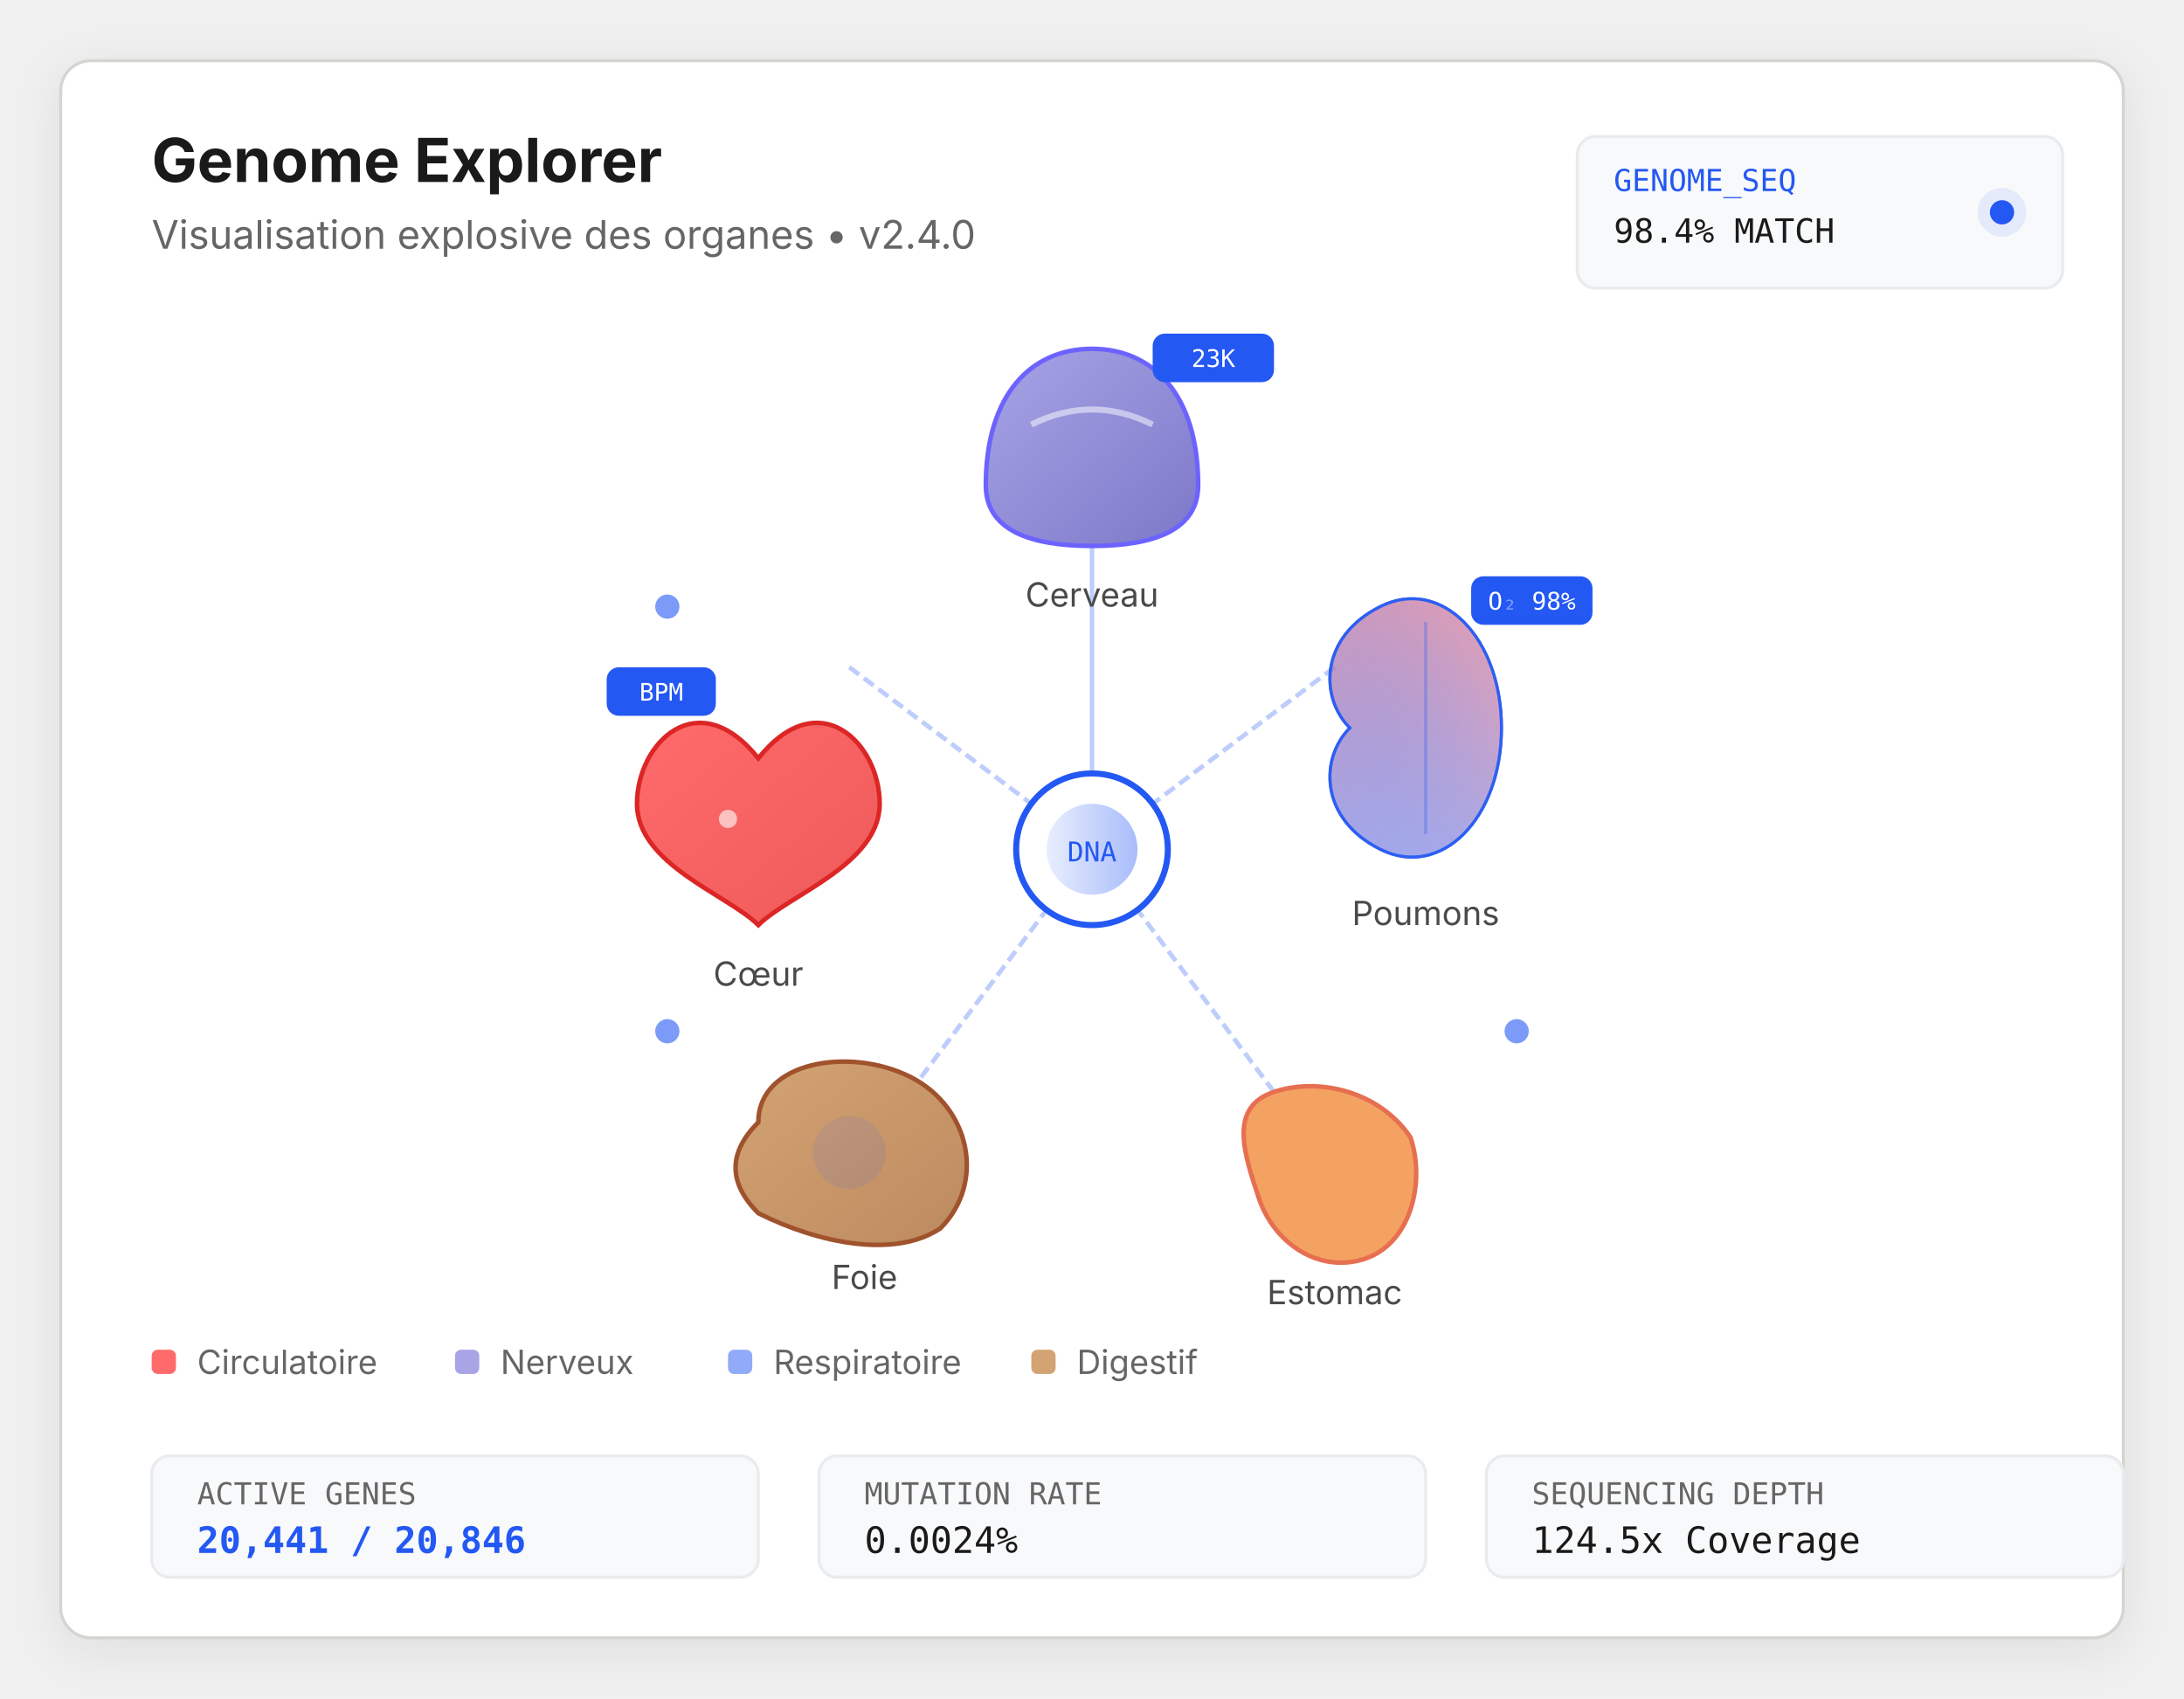
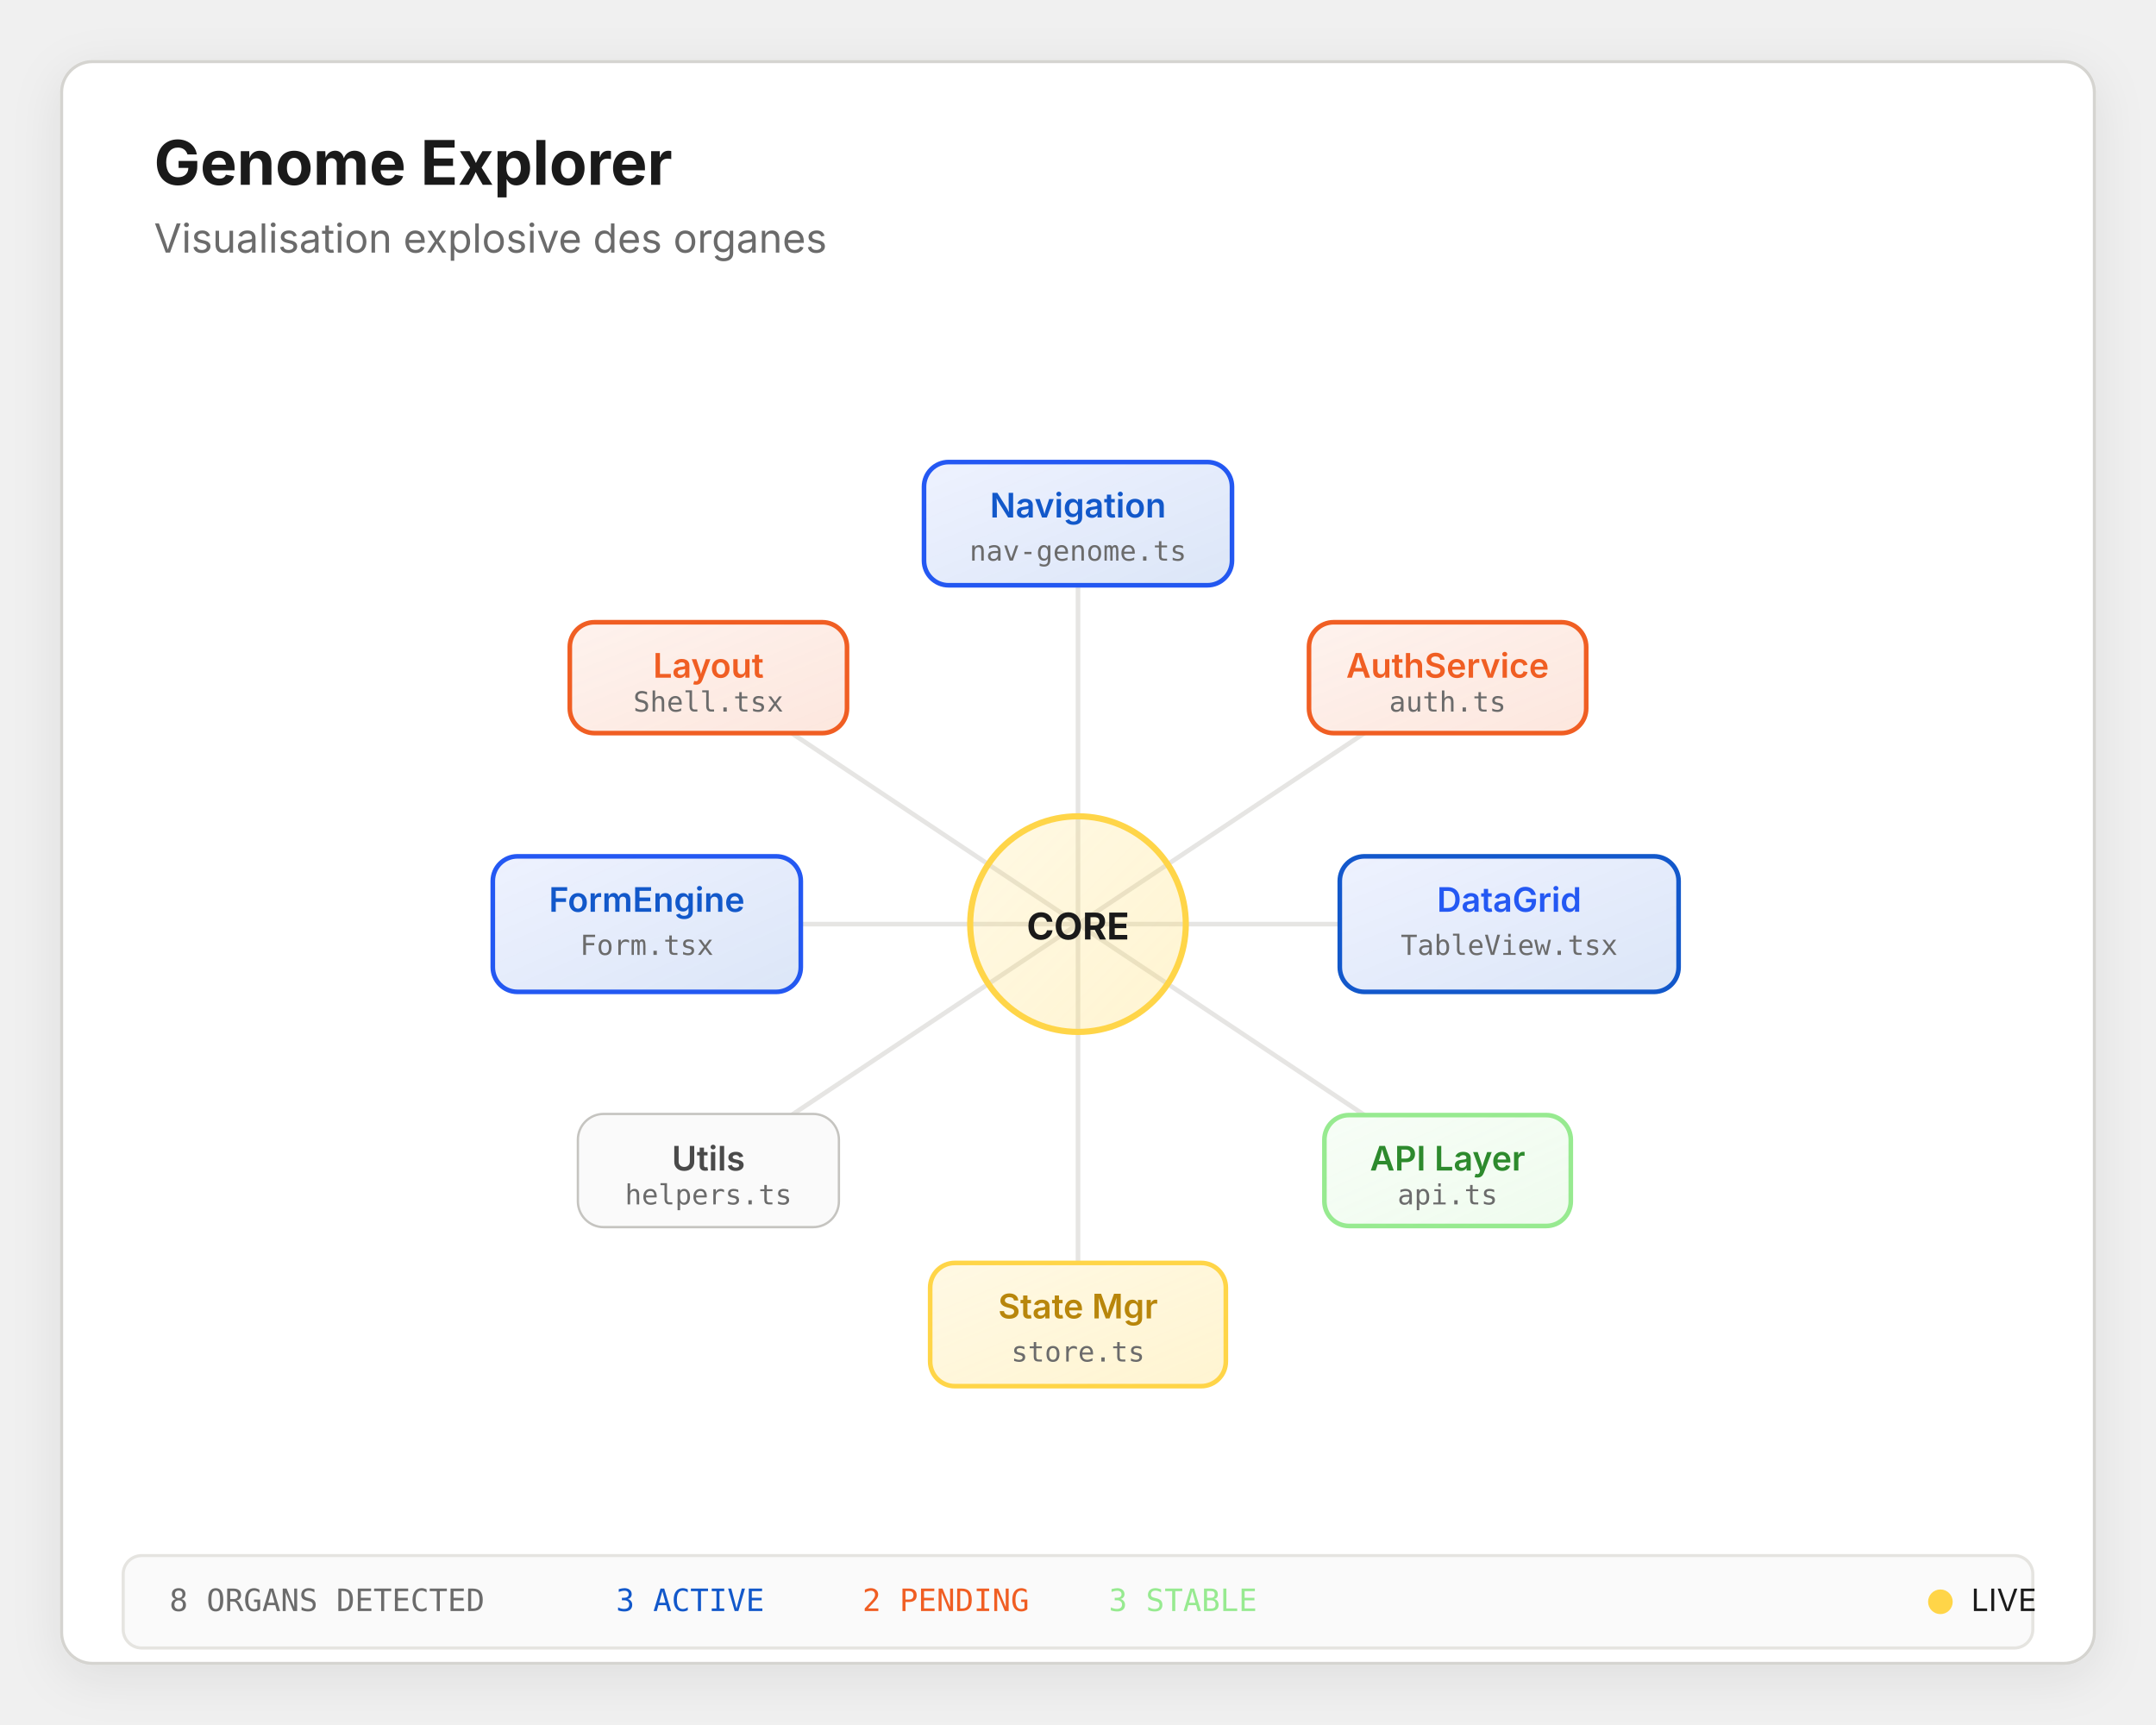
- <svg xmlns="http://www.w3.org/2000/svg" viewBox="0 0 720 560" fill="none">
+ <svg xmlns="http://www.w3.org/2000/svg" viewBox="0 0 700 560">
  <defs>
-     <filter id="cardShadow" x="-50%" y="-50%" width="200%" height="200%">
+     <filter id="shadow" x="-50%" y="-50%" width="200%" height="200%">
      <feDropShadow dx="0" dy="4" stdDeviation="8" flood-opacity="0.08" />
    </filter>
-     <linearGradient id="gradHeart" x1="0%" y1="0%" x2="100%" y2="100%">
-       <stop offset="0%" style="stop-color:#ff6b6b;stop-opacity:1" />
-       <stop offset="100%" style="stop-color:#ee5a5a;stop-opacity:1" />
+     <linearGradient id="grad-blue" x1="0%" y1="0%" x2="100%" y2="100%">
+       <stop offset="0%" stop-color="#2458f3" stop-opacity="0.08" />
+       <stop offset="100%" stop-color="#1258ca" stop-opacity="0.15" />
    </linearGradient>
-     <linearGradient id="gradLung" x1="0%" y1="0%" x2="100%" y2="100%">
-       <stop offset="0%" style="stop-color:#ff8e8e;stop-opacity:0.8" />
-       <stop offset="100%" style="stop-color:#2458f3;stop-opacity:0.3" />
+     <linearGradient id="grad-orange" x1="0%" y1="0%" x2="100%" y2="100%">
+       <stop offset="0%" stop-color="#f05e23" stop-opacity="0.08" />
+       <stop offset="100%" stop-color="#f05e23" stop-opacity="0.15" />
    </linearGradient>
-     <linearGradient id="gradBrain" x1="0%" y1="0%" x2="100%" y2="100%">
-       <stop offset="0%" style="stop-color:#a8a4e6;stop-opacity:1" />
-       <stop offset="100%" style="stop-color:#7c78c8;stop-opacity:1" />
+     <linearGradient id="grad-gold" x1="0%" y1="0%" x2="100%" y2="100%">
+       <stop offset="0%" stop-color="#ffd548" stop-opacity="0.15" />
+       <stop offset="100%" stop-color="#ffd548" stop-opacity="0.25" />
    </linearGradient>
-     <linearGradient id="gradLiver" x1="0%" y1="0%" x2="100%" y2="100%">
-       <stop offset="0%" style="stop-color:#d4a373;stop-opacity:1" />
-       <stop offset="100%" style="stop-color:#bc8a5f;stop-opacity:1" />
-     </linearGradient>
-     <linearGradient id="gradAccent" x1="0%" y1="0%" x2="100%" y2="0%">
-       <stop offset="0%" style="stop-color:#2458f3;stop-opacity:0.1" />
-       <stop offset="100%" style="stop-color:#2458f3;stop-opacity:0.4" />
+     <linearGradient id="grad-green" x1="0%" y1="0%" x2="100%" y2="100%">
+       <stop offset="0%" stop-color="#97ea90" stop-opacity="0.08" />
+       <stop offset="100%" stop-color="#97ea90" stop-opacity="0.15" />
    </linearGradient>
  </defs>
  <g id="component_root">
-     <rect x="20" y="20" width="680" height="520" rx="10" fill="#ffffff" filter="url(#cardShadow)" />
-     <rect x="20" y="20" width="680" height="520" rx="10" stroke="#d5d4d0" stroke-width="1" />
-     <text x="50" y="60" font-family="Plus Jakarta Sans, Inter, sans-serif" font-weight="700" font-size="20" fill="#1a1a1a">Genome Explorer</text>
-     <text x="50" y="82" font-family="Inter, system-ui, sans-serif" font-size="13" fill="#666666">Visualisation explosive des organes • v2.4.0</text>
-     <g transform="translate(520, 45)">
-       <rect x="0" y="0" width="160" height="50" rx="6" fill="#f8f9fa" stroke="#e9ecef" stroke-width="1" />
-       <text x="12" y="18" font-family="Roboto Mono, monospace" font-size="10" fill="#2458f3">GENOME_SEQ</text>
-       <text x="12" y="35" font-family="Roboto Mono, monospace" font-size="11" fill="#1a1a1a">98.4% MATCH</text>
-       <circle cx="140" cy="25" r="8" fill="#2458f3" opacity="0.1" />
-       <circle cx="140" cy="25" r="4" fill="#2458f3" />
+     <rect x="20" y="20" width="660" height="520" rx="10" fill="#ffffff" filter="url(#shadow)" stroke="#d5d4d0" stroke-width="1" />
+     <text x="50" y="60" font-family="Plus Jakarta Sans, Inter, sans-serif" font-size="20" font-weight="700" fill="#1a1a1a">Genome Explorer</text>
+     <text x="50" y="82" font-family="Inter, system-ui, sans-serif" font-size="13" fill="#6b6b6b">Visualisation explosive des organes</text>
+     <g transform="translate(350, 300)">
+       <g stroke="#d5d4d0" stroke-width="1.5" fill="none" opacity="0.6">
+         <line x1="0" y1="0" x2="-120" y2="-80" />
+         <line x1="0" y1="0" x2="120" y2="-80" />
+         <line x1="0" y1="0" x2="-140" y2="0" />
+         <line x1="0" y1="0" x2="140" y2="0" />
+         <line x1="0" y1="0" x2="-120" y2="80" />
+         <line x1="0" y1="0" x2="120" y2="80" />
+         <line x1="0" y1="0" x2="0" y2="-130" />
+         <line x1="0" y1="0" x2="0" y2="130" />
+       </g>
+       <circle cx="0" cy="0" r="35" fill="url(#grad-gold)" stroke="#ffd548" stroke-width="2" />
+       <text x="0" y="5" text-anchor="middle" font-family="Plus Jakarta Sans, Inter, sans-serif" font-size="12" font-weight="700" fill="#1a1a1a">CORE</text>
+       <g transform="translate(0, -130)">
+         <rect x="-50" y="-20" width="100" height="40" rx="8" fill="#ffffff" stroke="#2458f3" stroke-width="1.5" />
+         <rect x="-50" y="-20" width="100" height="40" rx="8" fill="url(#grad-blue)" />
+         <text x="0" y="-2" text-anchor="middle" font-family="Inter, system-ui, sans-serif" font-size="11" font-weight="600" fill="#1258ca">Navigation</text>
+         <text x="0" y="12" text-anchor="middle" font-family="Roboto Mono, monospace" font-size="9" fill="#6b6b6b">nav-genome.ts</text>
+       </g>
+       <g transform="translate(120, -80)">
+         <rect x="-45" y="-18" width="90" height="36" rx="8" fill="#ffffff" stroke="#f05e23" stroke-width="1.5" />
+         <rect x="-45" y="-18" width="90" height="36" rx="8" fill="url(#grad-orange)" />
+         <text x="0" y="0" text-anchor="middle" font-family="Inter, system-ui, sans-serif" font-size="11" font-weight="600" fill="#f05e23">AuthService</text>
+         <text x="0" y="11" text-anchor="middle" font-family="Roboto Mono, monospace" font-size="9" fill="#6b6b6b">auth.ts</text>
+       </g>
+       <g transform="translate(140, 0)">
+         <rect x="-55" y="-22" width="110" height="44" rx="8" fill="#ffffff" stroke="#1258ca" stroke-width="1.5" />
+         <rect x="-55" y="-22" width="110" height="44" rx="8" fill="url(#grad-blue)" />
+         <text x="0" y="-4" text-anchor="middle" font-family="Inter, system-ui, sans-serif" font-size="11" font-weight="600" fill="#2458f3">DataGrid</text>
+         <text x="0" y="10" text-anchor="middle" font-family="Roboto Mono, monospace" font-size="9" fill="#6b6b6b">TableView.tsx</text>
+       </g>
+       <g transform="translate(120, 80)">
+         <rect x="-40" y="-18" width="80" height="36" rx="8" fill="#ffffff" stroke="#97ea90" stroke-width="1.5" />
+         <rect x="-40" y="-18" width="80" height="36" rx="8" fill="url(#grad-green)" />
+         <text x="0" y="0" text-anchor="middle" font-family="Inter, system-ui, sans-serif" font-size="11" font-weight="600" fill="#2d8a2d">API Layer</text>
+         <text x="0" y="11" text-anchor="middle" font-family="Roboto Mono, monospace" font-size="9" fill="#6b6b6b">api.ts</text>
+       </g>
+       <g transform="translate(0, 130)">
+         <rect x="-48" y="-20" width="96" height="40" rx="8" fill="#ffffff" stroke="#ffd548" stroke-width="1.5" />
+         <rect x="-48" y="-20" width="96" height="40" rx="8" fill="url(#grad-gold)" />
+         <text x="0" y="-2" text-anchor="middle" font-family="Inter, system-ui, sans-serif" font-size="11" font-weight="600" fill="#b8860b">State Mgr</text>
+         <text x="0" y="12" text-anchor="middle" font-family="Roboto Mono, monospace" font-size="9" fill="#6b6b6b">store.ts</text>
+       </g>
+       <g transform="translate(-120, 80)">
+         <rect x="-42" y="-18" width="84" height="36" rx="8" fill="#ffffff" stroke="#c5c4c0" stroke-width="1.5" />
+         <rect x="-42" y="-18" width="84" height="36" rx="8" fill="#fafafa" />
+         <text x="0" y="0" text-anchor="middle" font-family="Inter, system-ui, sans-serif" font-size="11" font-weight="600" fill="#4a4a4a">Utils</text>
+         <text x="0" y="11" text-anchor="middle" font-family="Roboto Mono, monospace" font-size="9" fill="#6b6b6b">helpers.ts</text>
+       </g>
+       <g transform="translate(-140, 0)">
+         <rect x="-50" y="-22" width="100" height="44" rx="8" fill="#ffffff" stroke="#2458f3" stroke-width="1.5" />
+         <rect x="-50" y="-22" width="100" height="44" rx="8" fill="url(#grad-blue)" />
+         <text x="0" y="-4" text-anchor="middle" font-family="Inter, system-ui, sans-serif" font-size="11" font-weight="600" fill="#1258ca">FormEngine</text>
+         <text x="0" y="10" text-anchor="middle" font-family="Roboto Mono, monospace" font-size="9" fill="#6b6b6b">Form.tsx</text>
+       </g>
+       <g transform="translate(-120, -80)">
+         <rect x="-45" y="-18" width="90" height="36" rx="8" fill="#ffffff" stroke="#f05e23" stroke-width="1.5" />
+         <rect x="-45" y="-18" width="90" height="36" rx="8" fill="url(#grad-orange)" />
+         <text x="0" y="0" text-anchor="middle" font-family="Inter, system-ui, sans-serif" font-size="11" font-weight="600" fill="#f05e23">Layout</text>
+         <text x="0" y="11" text-anchor="middle" font-family="Roboto Mono, monospace" font-size="9" fill="#6b6b6b">Shell.tsx</text>
+       </g>
    </g>
-     <g transform="translate(360, 280)">
-       <g opacity="0.3">
-         <line x1="-80" y1="-60" x2="0" y2="0" stroke="#2458f3" stroke-width="1.5" stroke-dasharray="4 2" />
-         <line x1="80" y1="-60" x2="0" y2="0" stroke="#2458f3" stroke-width="1.5" stroke-dasharray="4 2" />
-         <line x1="0" y1="-100" x2="0" y2="0" stroke="#2458f3" stroke-width="1.5" />
-         <line x1="-60" y1="80" x2="0" y2="0" stroke="#2458f3" stroke-width="1.5" stroke-dasharray="4 2" />
-         <line x1="60" y1="80" x2="0" y2="0" stroke="#2458f3" stroke-width="1.5" stroke-dasharray="4 2" />
-       </g>
-       <circle cx="0" cy="0" r="25" fill="#ffffff" stroke="#2458f3" stroke-width="2" />
-       <circle cx="0" cy="0" r="15" fill="url(#gradAccent)" />
-       <text x="0" y="4" text-anchor="middle" font-family="Roboto Mono, monospace" font-size="9" fill="#2458f3">DNA</text>
-       <g transform="translate(0, -130)">
-         <path d="M-35 10 C-35 -20, -20 -35, 0 -35 C20 -35, 35 -20, 35 10 C35 25, 20 30, 0 30 C-20 30, -35 25, -35 10 Z" fill="url(#gradBrain)" stroke="#6c63ff" stroke-width="1.5" />
-         <path d="M-20 -10 Q0 -20, 20 -10" stroke="#ffffff" stroke-width="2" opacity="0.5" fill="none" />
-         <text x="0" y="50" text-anchor="middle" font-family="Inter, system-ui, sans-serif" font-size="11" fill="#4a4a4a">Cerveau</text>
-         <rect x="20" y="-40" width="40" height="16" rx="4" fill="#2458f3" />
-         <text x="40" y="-29" text-anchor="middle" font-family="Roboto Mono, monospace" font-size="8" fill="#ffffff">23K</text>
-       </g>
-       <g transform="translate(-110, -40)">
-         <path d="M0 10 C-20 -15, -40 5, -40 25 C-40 45, -10 55, 0 65 C10 55, 40 45, 40 25 C40 5, 20 -15, 0 10 Z" fill="url(#gradHeart)" stroke="#dc2626" stroke-width="1.5" />
-         <circle cx="-10" cy="30" r="3" fill="#ffffff" opacity="0.6" />
-         <text x="0" y="85" text-anchor="middle" font-family="Inter, system-ui, sans-serif" font-size="11" fill="#4a4a4a">Cœur</text>
-         <rect x="-50" y="-20" width="36" height="16" rx="4" fill="#2458f3" />
-         <text x="-32" y="-9" text-anchor="middle" font-family="Roboto Mono, monospace" font-size="8" fill="#ffffff">BPM</text>
-       </g>
-       <g transform="translate(110, -40)">
-         <path d="M-25 0 C-35 -10, -35 -30, -15 -40 C5 -50, 25 -30, 25 0 C25 30, 5 50, -15 40 C-35 30, -35 10, -25 0 Z" fill="url(#gradLung)" stroke="#2458f3" stroke-width="1" opacity="0.8" />
-         <path d="M25 0 C35 -10, 35 -30, 15 -40 C-5 -50, -25 -30, -25 0 C-25 30, -5 50, 15 40 C35 30, 35 10, 25 0 Z" fill="url(#gradLung)" stroke="#2458f3" stroke-width="1" opacity="0.8" transform="scale(-1, 1)" />
-         <line x1="0" y1="-35" x2="0" y2="35" stroke="#2458f3" stroke-width="1" opacity="0.3" />
-         <text x="0" y="65" text-anchor="middle" font-family="Inter, system-ui, sans-serif" font-size="11" fill="#4a4a4a">Poumons</text>
-         <rect x="15" y="-50" width="40" height="16" rx="4" fill="#2458f3" />
-         <text x="35" y="-39" text-anchor="middle" font-family="Roboto Mono, monospace" font-size="8" fill="#ffffff">O₂ 98%</text>
-       </g>
-       <g transform="translate(-80, 100)">
-         <path d="M-30 -10 C-30 -30, 0 -35, 20 -25 C40 -15, 45 10, 30 25 C15 35, -10 30, -30 20 C-40 10, -40 0, -30 -10 Z" fill="url(#gradLiver)" stroke="#a0522d" stroke-width="1.5" />
-         <text x="5" y="45" text-anchor="middle" font-family="Inter, system-ui, sans-serif" font-size="11" fill="#4a4a4a">Foie</text>
-         <circle cx="0" cy="0" r="12" fill="#2458f3" opacity="0.1" />
-       </g>
-       <g transform="translate(80, 100)">
-         <path d="M-20 -20 C-5 -25, 15 -20, 25 -5 C30 10, 25 30, 10 35 C-5 40, -20 30, -25 15 C-30 0, -35 -15, -20 -20 Z" fill="#f4a261" stroke="#e76f51" stroke-width="1.5" />
-         <text x="0" y="50" text-anchor="middle" font-family="Inter, system-ui, sans-serif" font-size="11" fill="#4a4a4a">Estomac</text>
-       </g>
-       <circle cx="-140" cy="-80" r="4" fill="#2458f3" opacity="0.6" />
-       <circle cx="140" cy="-80" r="4" fill="#2458f3" opacity="0.6" />
-       <circle cx="-140" cy="60" r="4" fill="#2458f3" opacity="0.6" />
-       <circle cx="140" cy="60" r="4" fill="#2458f3" opacity="0.6" />
-     </g>
-     <g transform="translate(50, 480)">
-       <rect x="0" y="0" width="200" height="40" rx="6" fill="#f8f9fa" stroke="#e9ecef" stroke-width="1" />
-       <text x="15" y="16" font-family="Roboto Mono, monospace" font-size="10" fill="#666666">ACTIVE GENES</text>
-       <text x="15" y="32" font-family="Roboto Mono, monospace" font-size="12" fill="#2458f3" font-weight="600">20,441 / 20,846</text>
-       <rect x="220" y="0" width="200" height="40" rx="6" fill="#f8f9fa" stroke="#e9ecef" stroke-width="1" />
-       <text x="235" y="16" font-family="Roboto Mono, monospace" font-size="10" fill="#666666">MUTATION RATE</text>
-       <text x="235" y="32" font-family="Roboto Mono, monospace" font-size="12" fill="#1a1a1a">0.0024%</text>
-       <rect x="440" y="0" width="210" height="40" rx="6" fill="#f8f9fa" stroke="#e9ecef" stroke-width="1" />
-       <text x="455" y="16" font-family="Roboto Mono, monospace" font-size="10" fill="#666666">SEQUENCING DEPTH</text>
-       <text x="455" y="32" font-family="Roboto Mono, monospace" font-size="12" fill="#1a1a1a">124.5x Coverage</text>
-     </g>
-     <g transform="translate(50, 445)">
-       <rect x="0" y="0" width="8" height="8" rx="2" fill="#ff6b6b" />
-       <text x="15" y="8" font-family="Inter, system-ui, sans-serif" font-size="11" fill="#666666">Circulatoire</text>
-       <rect x="100" y="0" width="8" height="8" rx="2" fill="#a8a4e6" />
-       <text x="115" y="8" font-family="Inter, system-ui, sans-serif" font-size="11" fill="#666666">Nerveux</text>
-       <rect x="190" y="0" width="8" height="8" rx="2" fill="#2458f3" opacity="0.5" />
-       <text x="205" y="8" font-family="Inter, system-ui, sans-serif" font-size="11" fill="#666666">Respiratoire</text>
-       <rect x="290" y="0" width="8" height="8" rx="2" fill="#d4a373" />
-       <text x="305" y="8" font-family="Inter, system-ui, sans-serif" font-size="11" fill="#666666">Digestif</text>
-     </g>
+     <rect x="40" y="505" width="620" height="30" rx="6" fill="#fafafa" stroke="#e5e4e0" stroke-width="1" />
+     <text x="55" y="523" font-family="Roboto Mono, monospace" font-size="10" fill="#6b6b6b">8 ORGANS DETECTED</text>
+     <text x="200" y="523" font-family="Roboto Mono, monospace" font-size="10" fill="#1258ca">3 ACTIVE</text>
+     <text x="280" y="523" font-family="Roboto Mono, monospace" font-size="10" fill="#f05e23">2 PENDING</text>
+     <text x="360" y="523" font-family="Roboto Mono, monospace" font-size="10" fill="#97ea90">3 STABLE</text>
+     <circle cx="630" cy="520" r="4" fill="#ffd548" />
+     <text x="640" y="523" font-family="Inter, system-ui, sans-serif" font-size="10" fill="#1a1a1a">LIVE</text>
  </g>
</svg>
